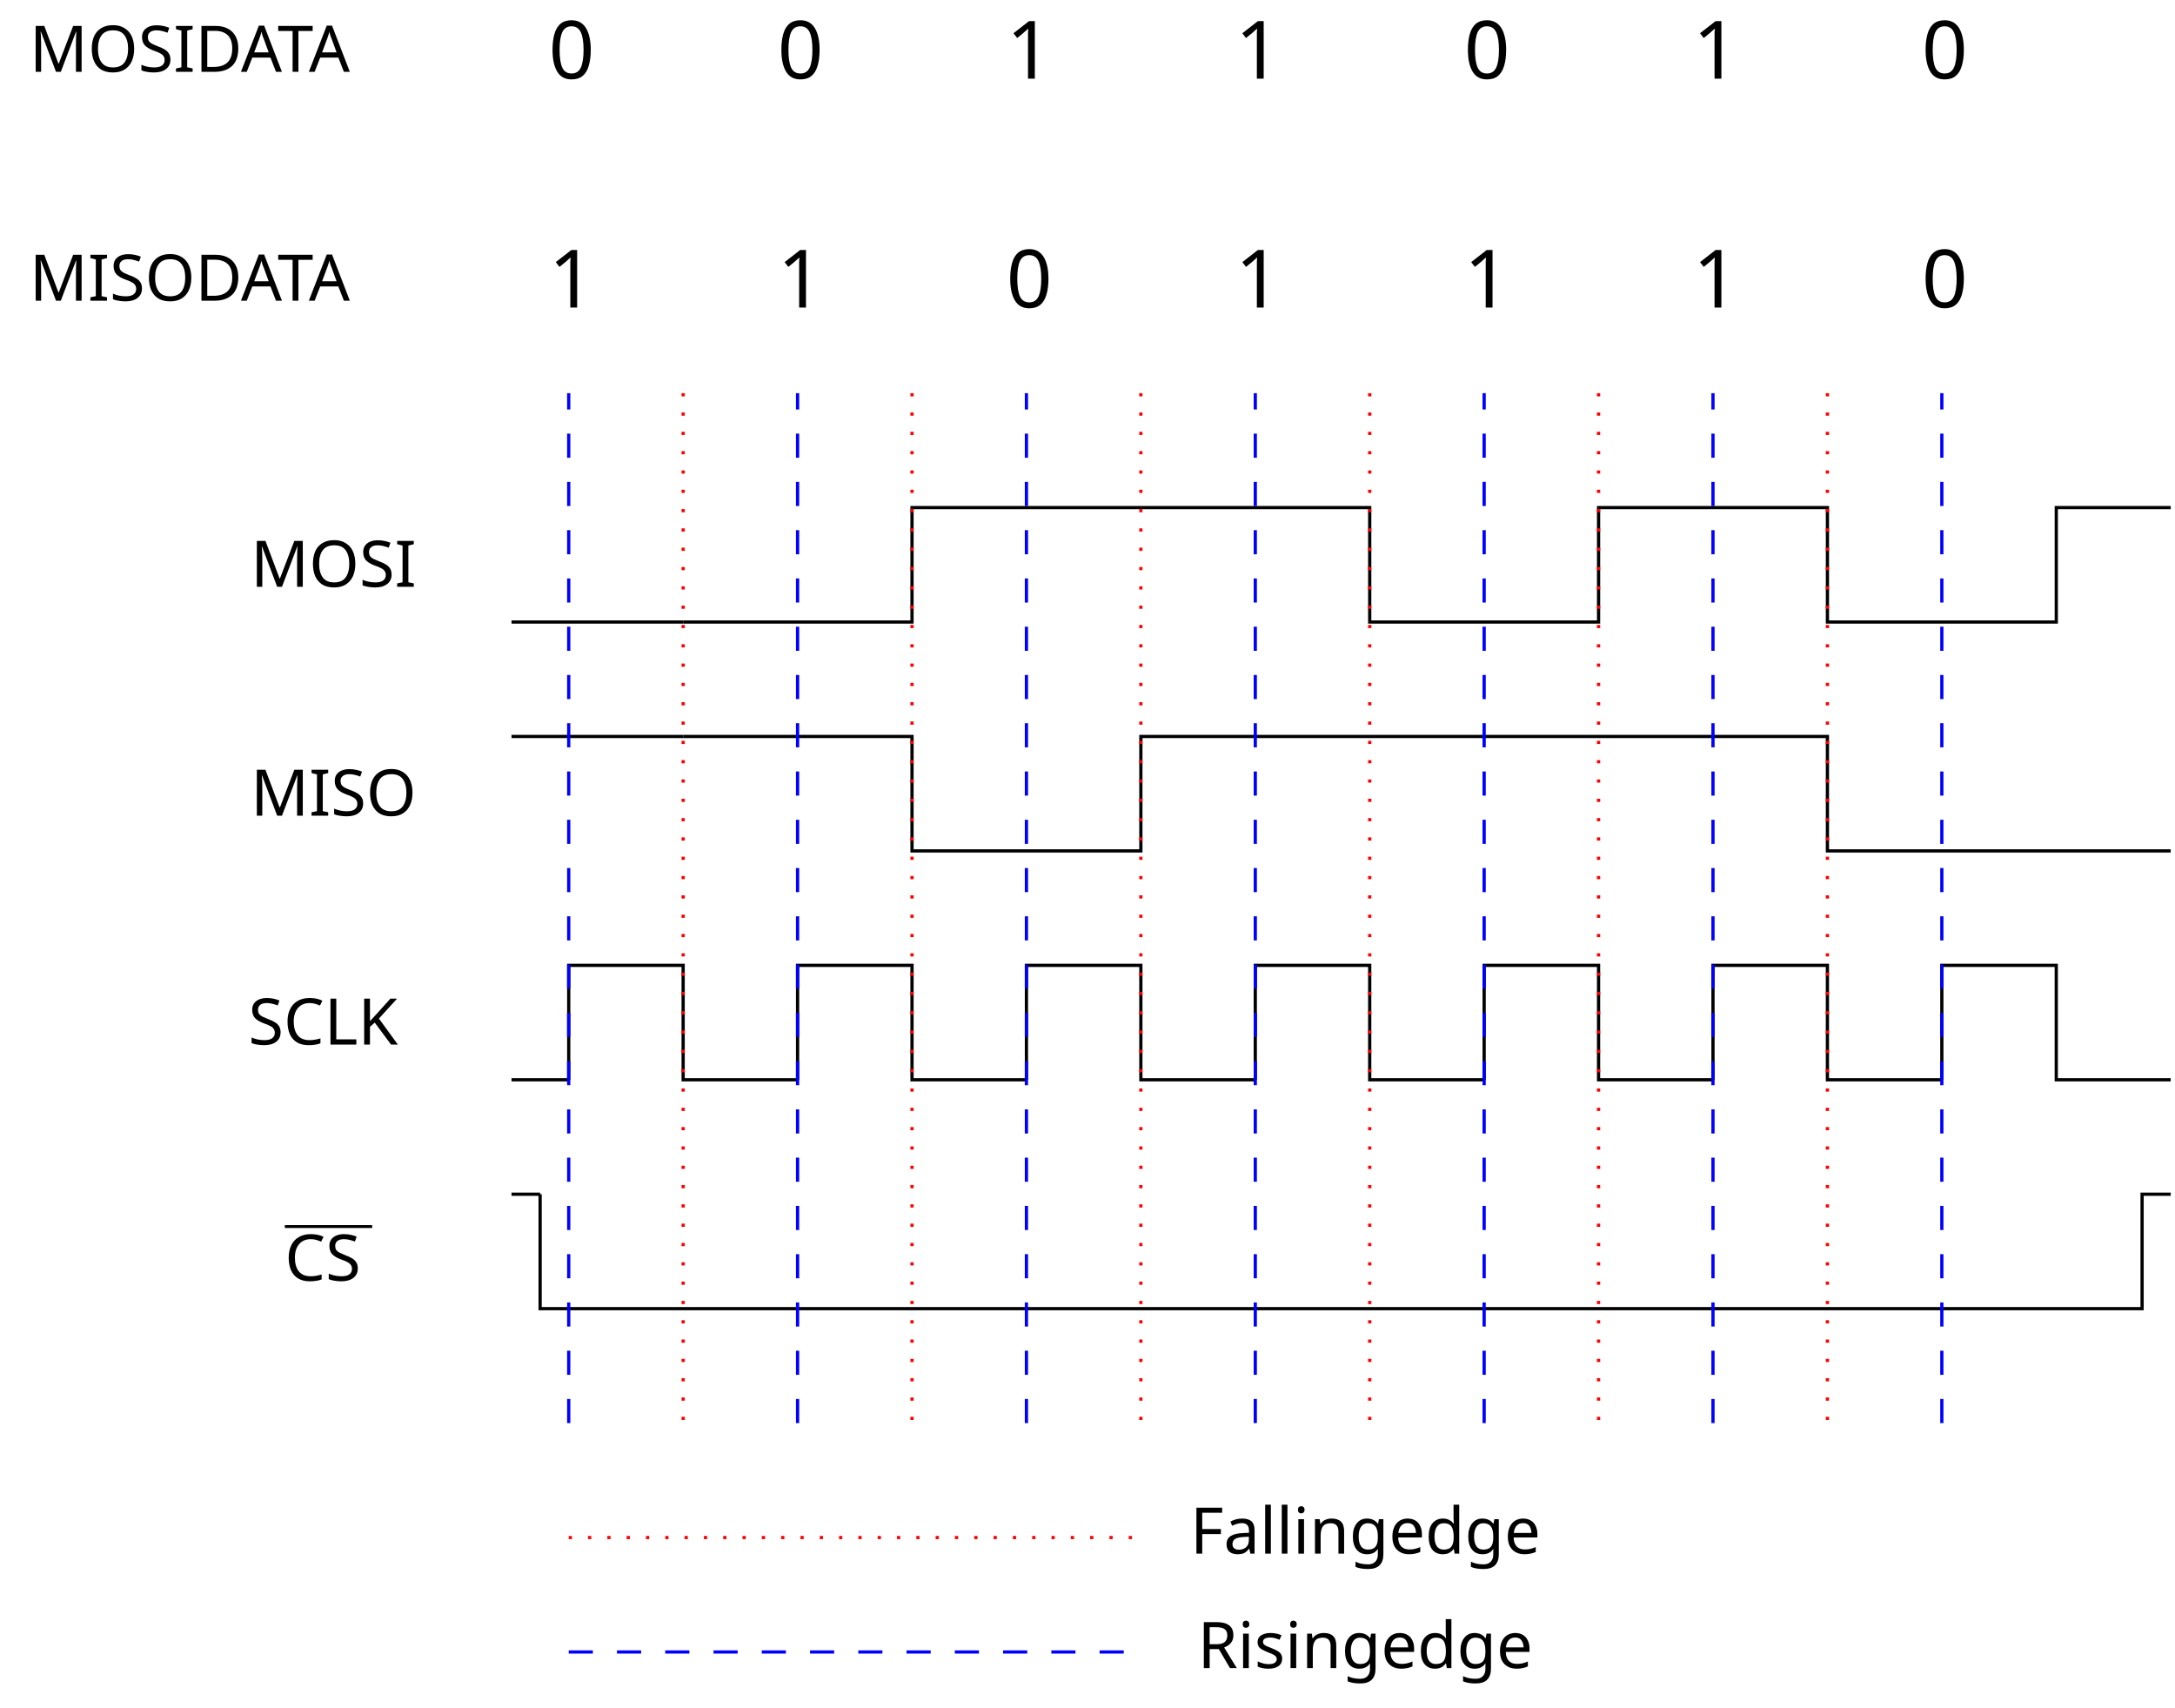
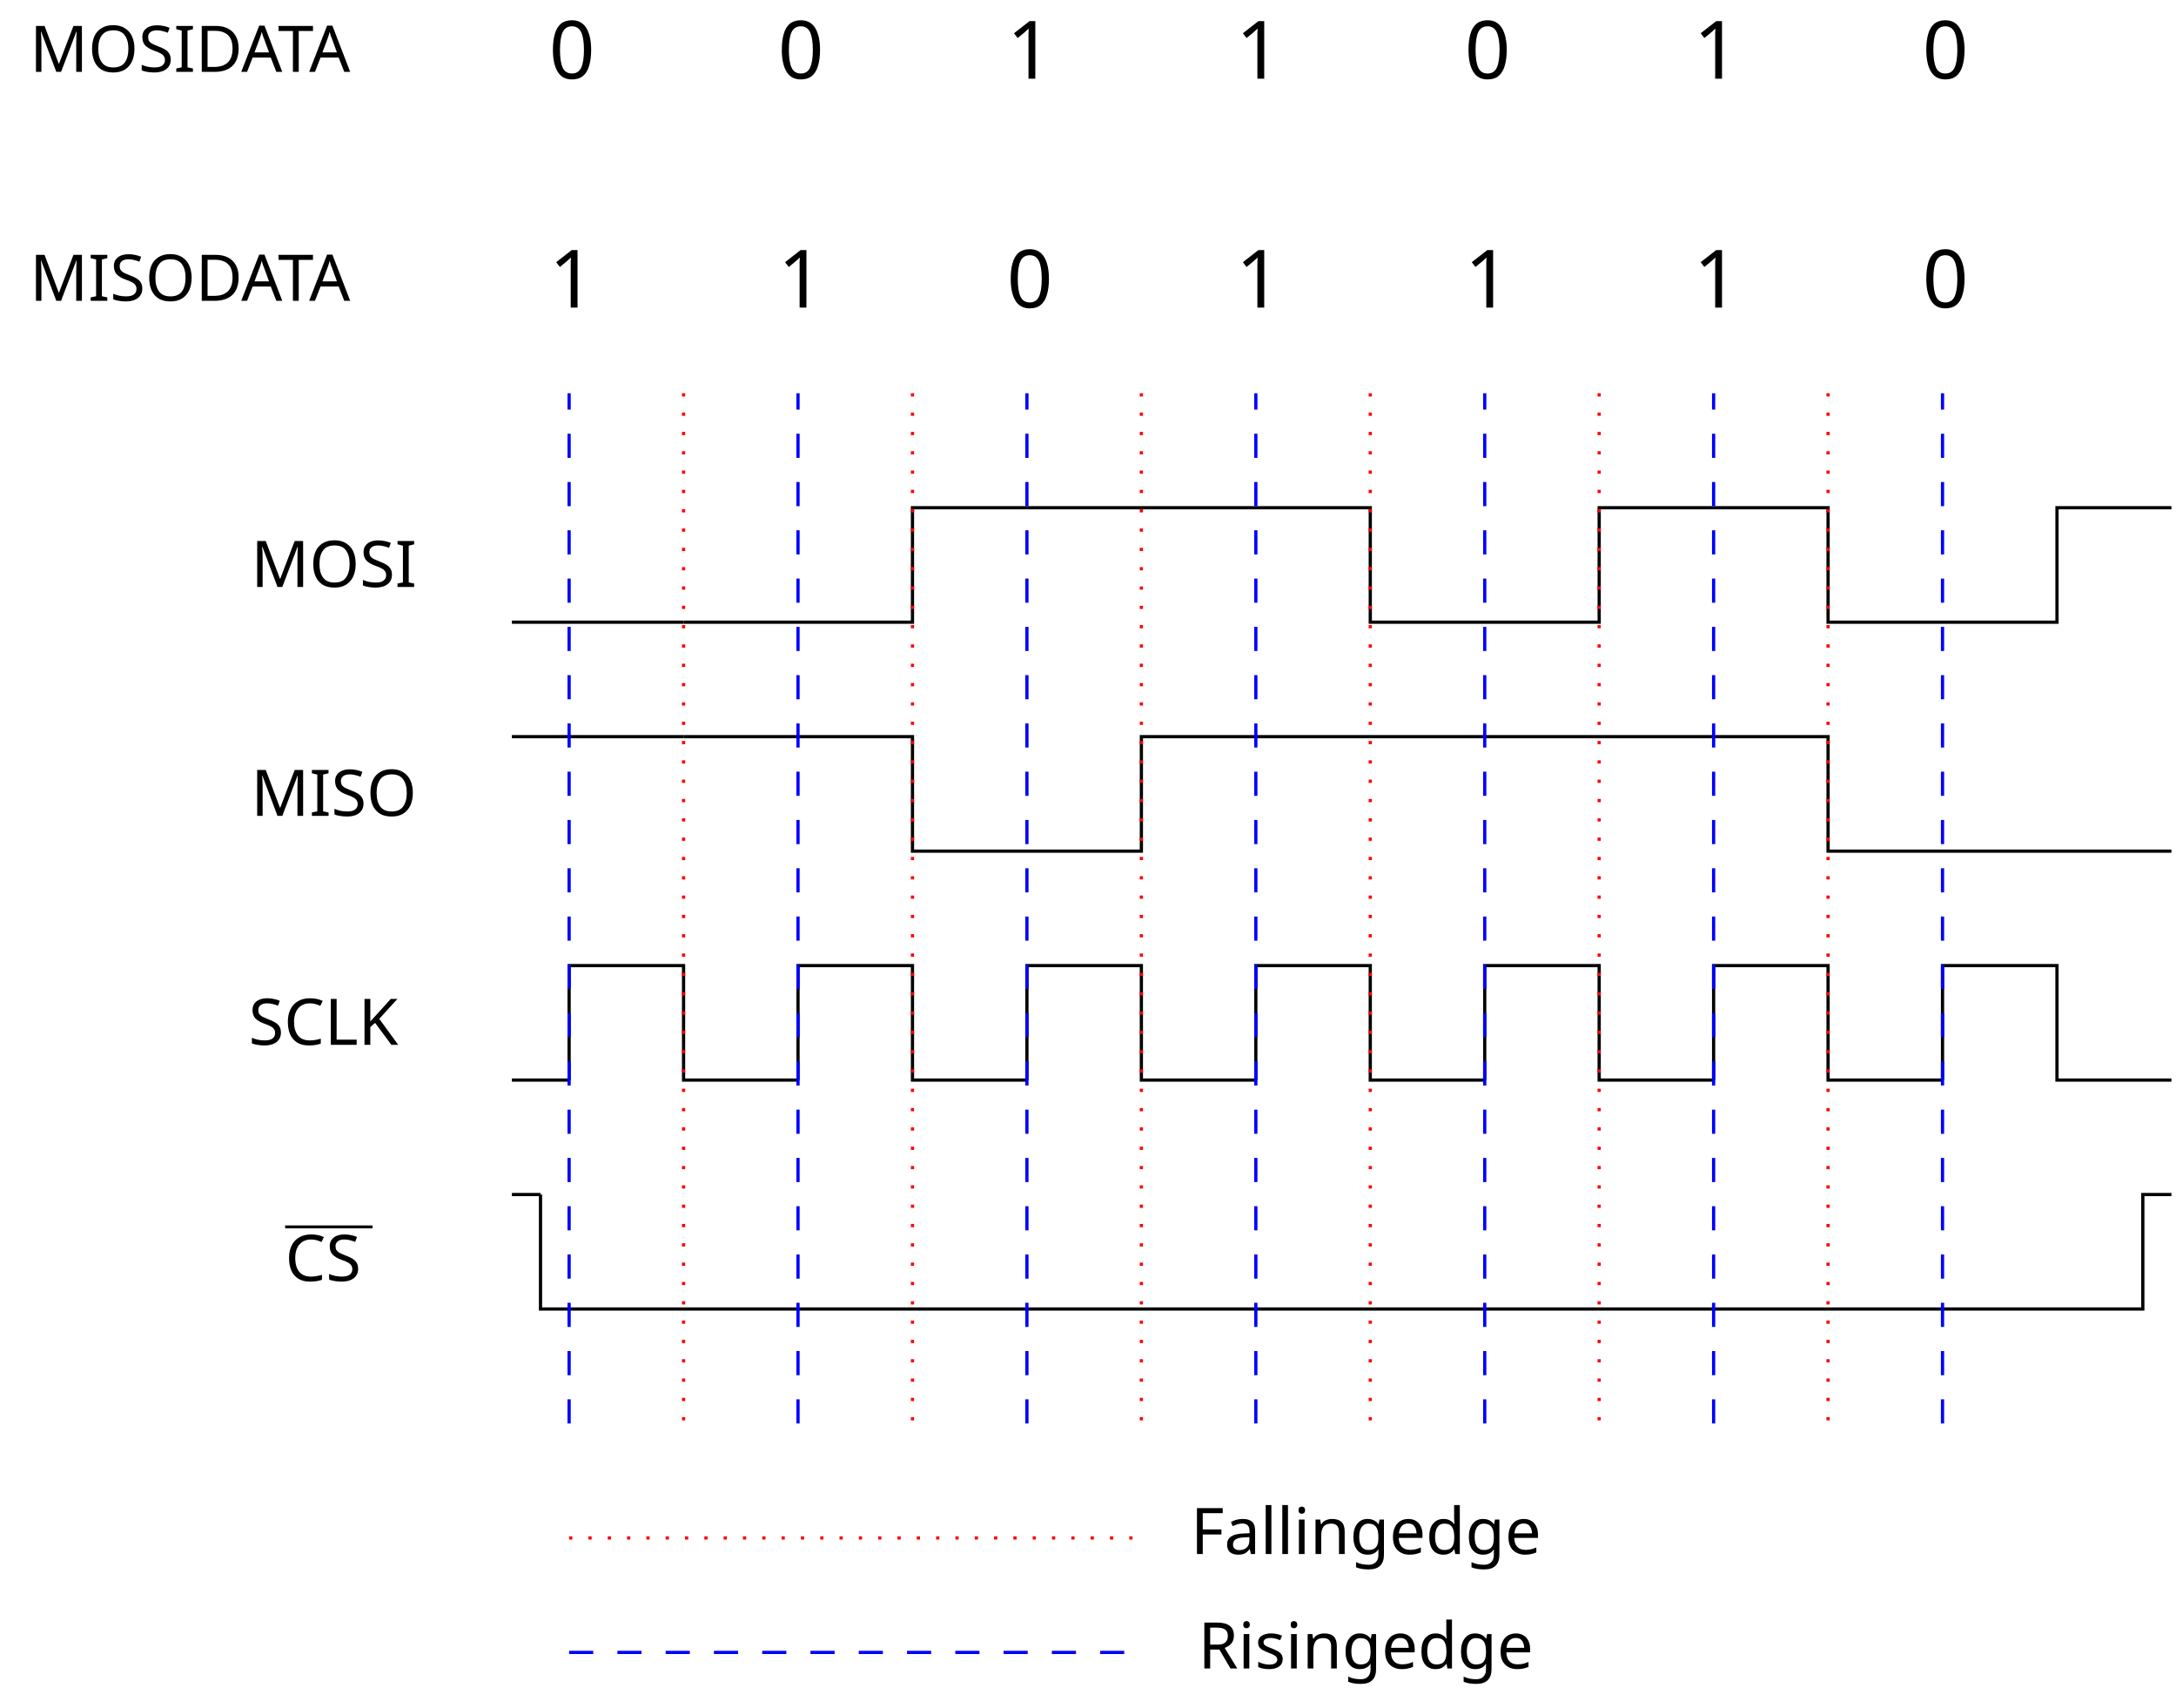
- <svg xmlns="http://www.w3.org/2000/svg" version="1.1" id="svg2" width="537" height="421.5" viewBox="0 0 358.312 281.949">
+ <svg xmlns="http://www.w3.org/2000/svg" version="1.1" id="svg2" width="720" height="565" viewBox="0 0 358.312 281.949">
  <defs id="defs6" />
  <g id="g10" transform="matrix(1.333333,0,0,-1.333333,74.58133,178.3107)">
    <g id="g12">
      <g id="g14">
        <g id="g16">
          <g id="g18">
            <g id="g20" transform="translate(-25.517,4.363)">
              <g id="g22">
                <g id="g24" transform="translate(-30.419,-82.092)">
                  <text xml:space="preserve" transform="matrix(1,0,0,-1,30.419,82.092)" style="font-variant:normal;font-weight:normal;font-size:7.97px;font-family:CMR8;-inkscape-font-specification:CMR8;writing-mode:lr-tb;fill:#000000;fill-opacity:1;fill-rule:nonzero;stroke:none" id="text28">
                    <tspan x="0 4.705 10.821 16.11" y="0" id="tspan26">SCLK</tspan>
                  </text>
                  <g id="g30" transform="translate(30.419,82.092)" />
                </g>
              </g>
              <g id="g32" transform="translate(25.517,-4.363)" />
            </g>
          </g>
        </g>
        <path d="m 7.087,0 h 7.087" style="fill:none;stroke:#000000;stroke-width:0.399;stroke-linecap:butt;stroke-linejoin:miter;stroke-miterlimit:10;stroke-dasharray:none;stroke-opacity:1" id="path34" />
        <path d="m 14.173,0 v 14.173 h 14.173 V 0 h 14.173" style="fill:none;stroke:#000000;stroke-width:0.399;stroke-linecap:butt;stroke-linejoin:miter;stroke-miterlimit:10;stroke-dasharray:none;stroke-opacity:1" id="path36" />
        <path d="M 42.52,0 V 14.173 H 56.694 V 0 h 14.173" style="fill:none;stroke:#000000;stroke-width:0.399;stroke-linecap:butt;stroke-linejoin:miter;stroke-miterlimit:10;stroke-dasharray:none;stroke-opacity:1" id="path38" />
        <path d="M 70.867,0 V 14.173 H 85.04 V 0 h 14.173" style="fill:none;stroke:#000000;stroke-width:0.399;stroke-linecap:butt;stroke-linejoin:miter;stroke-miterlimit:10;stroke-dasharray:none;stroke-opacity:1" id="path40" />
        <path d="m 99.214,0 v 14.173 h 14.173 V 0 h 14.173" style="fill:none;stroke:#000000;stroke-width:0.399;stroke-linecap:butt;stroke-linejoin:miter;stroke-miterlimit:10;stroke-dasharray:none;stroke-opacity:1" id="path42" />
        <path d="m 127.561,0 v 14.173 h 14.173 V 0 h 14.173" style="fill:none;stroke:#000000;stroke-width:0.399;stroke-linecap:butt;stroke-linejoin:miter;stroke-miterlimit:10;stroke-dasharray:none;stroke-opacity:1" id="path44" />
        <path d="m 155.907,0 v 14.173 h 14.173 V 0 h 14.173" style="fill:none;stroke:#000000;stroke-width:0.399;stroke-linecap:butt;stroke-linejoin:miter;stroke-miterlimit:10;stroke-dasharray:none;stroke-opacity:1" id="path46" />
        <path d="m 184.254,0 v 14.173 h 14.173 V 0 h 14.173" style="fill:none;stroke:#000000;stroke-width:0.399;stroke-linecap:butt;stroke-linejoin:miter;stroke-miterlimit:10;stroke-dasharray:none;stroke-opacity:1" id="path48" />
        <g id="g50">
          <g id="g52">
            <g id="g54" transform="translate(-25.221,32.71)">
              <g id="g56">
                <g id="g58" transform="translate(-30.715,-110.439)">
                  <text xml:space="preserve" transform="matrix(1,0,0,-1,30.715,110.439)" style="font-variant:normal;font-weight:normal;font-size:7.97px;font-family:CMR8;-inkscape-font-specification:CMR8;writing-mode:lr-tb;fill:#000000;fill-opacity:1;fill-rule:nonzero;stroke:none" id="text62">
                    <tspan x="0 7.754 10.803 15.508" y="0" id="tspan60">MISO</tspan>
                  </text>
                  <g id="g64" transform="translate(30.715,110.439)" />
                </g>
              </g>
              <g id="g66" transform="translate(25.221,-32.71)" />
            </g>
          </g>
        </g>
        <path d="m 7.087,42.52 h 21.26" style="fill:none;stroke:#000000;stroke-width:0.399;stroke-linecap:butt;stroke-linejoin:miter;stroke-miterlimit:10;stroke-dasharray:none;stroke-opacity:1" id="path68" />
        <path d="M 28.347,42.52 H 56.694 V 28.347 h 28.347 v 14.173 h 85.04 V 28.347 h 42.52" style="fill:none;stroke:#000000;stroke-width:0.399;stroke-linecap:butt;stroke-linejoin:miter;stroke-miterlimit:10;stroke-dasharray:none;stroke-opacity:1" id="path70" />
        <g id="g72">
          <g id="g74">
            <g id="g76" transform="translate(-25.221,61.056)">
              <g id="g78">
                <g id="g80" transform="translate(-30.715,-138.785)">
                  <text xml:space="preserve" transform="matrix(1,0,0,-1,30.715,138.785)" style="font-variant:normal;font-weight:normal;font-size:7.97px;font-family:CMR8;-inkscape-font-specification:CMR8;writing-mode:lr-tb;fill:#000000;fill-opacity:1;fill-rule:nonzero;stroke:none" id="text84">
                    <tspan x="0 7.754 14.341 19.045" y="0" id="tspan82">MOSI</tspan>
                  </text>
                  <g id="g86" transform="translate(30.715,138.785)" />
                </g>
              </g>
              <g id="g88" transform="translate(25.221,-61.056)" />
            </g>
          </g>
        </g>
        <path d="m 7.087,56.694 h 21.26" style="fill:none;stroke:#000000;stroke-width:0.399;stroke-linecap:butt;stroke-linejoin:miter;stroke-miterlimit:10;stroke-dasharray:none;stroke-opacity:1" id="path90" />
        <path d="M 28.347,56.694 H 56.694 V 70.867 h 56.694 V 56.694 h 28.347 V 70.867 h 28.347 V 56.694 h 28.347 V 70.867 h 14.173" style="fill:none;stroke:#000000;stroke-width:0.399;stroke-linecap:butt;stroke-linejoin:miter;stroke-miterlimit:10;stroke-dasharray:none;stroke-opacity:1" id="path92" />
        <g id="g94">
          <g id="g96">
            <g id="g98" transform="translate(-20.995,-24.88)">
              <g id="g100">
                <g id="g102" transform="translate(0,6.702)">
                  <path d="M 0,0 H 10.821" style="fill:none;stroke:#000000;stroke-width:0.359;stroke-linecap:butt;stroke-linejoin:miter;stroke-miterlimit:10;stroke-dasharray:none;stroke-opacity:1" id="path104" />
                </g>
                <g id="g106" transform="translate(-34.941,-52.849)">
                  <text xml:space="preserve" transform="matrix(1,0,0,-1,34.941,52.849)" style="font-variant:normal;font-weight:normal;font-size:7.97px;font-family:CMR8;-inkscape-font-specification:CMR8;writing-mode:lr-tb;fill:#000000;fill-opacity:1;fill-rule:nonzero;stroke:none" id="text110">
                    <tspan x="0 6.116" y="0" id="tspan108">CS</tspan>
                  </text>
                  <g id="g112" transform="translate(34.941,52.849)" />
                </g>
              </g>
              <g id="g114" transform="translate(20.995,24.88)" />
            </g>
          </g>
        </g>
        <path d="m 7.087,-14.173 h 3.543" style="fill:none;stroke:#000000;stroke-width:0.399;stroke-linecap:butt;stroke-linejoin:miter;stroke-miterlimit:10;stroke-dasharray:none;stroke-opacity:1" id="path116" />
        <path d="m 10.63,-14.173 v -14.173 h 198.428 v 14.173 h 3.543" style="fill:none;stroke:#000000;stroke-width:0.399;stroke-linecap:butt;stroke-linejoin:miter;stroke-miterlimit:10;stroke-dasharray:none;stroke-opacity:1" id="path118" />
        <g id="g120">
          <path d="M 14.173,-42.52 V 85.04" style="fill:none;stroke:#0000ff;stroke-width:0.399;stroke-linecap:butt;stroke-linejoin:miter;stroke-miterlimit:10;stroke-dasharray:2.989, 2.989;stroke-dashoffset:0;stroke-opacity:1" id="path122" />
        </g>
        <g id="g124">
          <path d="M 42.52,-42.52 V 85.04" style="fill:none;stroke:#0000ff;stroke-width:0.399;stroke-linecap:butt;stroke-linejoin:miter;stroke-miterlimit:10;stroke-dasharray:2.989, 2.989;stroke-dashoffset:0;stroke-opacity:1" id="path126" />
        </g>
        <g id="g128">
          <path d="M 70.867,-42.52 V 85.04" style="fill:none;stroke:#0000ff;stroke-width:0.399;stroke-linecap:butt;stroke-linejoin:miter;stroke-miterlimit:10;stroke-dasharray:2.989, 2.989;stroke-dashoffset:0;stroke-opacity:1" id="path130" />
        </g>
        <g id="g132">
          <path d="M 99.214,-42.52 V 85.04" style="fill:none;stroke:#0000ff;stroke-width:0.399;stroke-linecap:butt;stroke-linejoin:miter;stroke-miterlimit:10;stroke-dasharray:2.989, 2.989;stroke-dashoffset:0;stroke-opacity:1" id="path134" />
        </g>
        <g id="g136">
          <path d="M 127.561,-42.52 V 85.04" style="fill:none;stroke:#0000ff;stroke-width:0.399;stroke-linecap:butt;stroke-linejoin:miter;stroke-miterlimit:10;stroke-dasharray:2.989, 2.989;stroke-dashoffset:0;stroke-opacity:1" id="path138" />
        </g>
        <g id="g140">
          <path d="M 155.907,-42.52 V 85.04" style="fill:none;stroke:#0000ff;stroke-width:0.399;stroke-linecap:butt;stroke-linejoin:miter;stroke-miterlimit:10;stroke-dasharray:2.989, 2.989;stroke-dashoffset:0;stroke-opacity:1" id="path142" />
        </g>
        <g id="g144">
          <path d="M 184.254,-42.52 V 85.04" style="fill:none;stroke:#0000ff;stroke-width:0.399;stroke-linecap:butt;stroke-linejoin:miter;stroke-miterlimit:10;stroke-dasharray:2.989, 2.989;stroke-dashoffset:0;stroke-opacity:1" id="path146" />
        </g>
        <g id="g148">
          <path d="M 28.347,85.04 V -42.52" style="fill:none;stroke:#ff0000;stroke-width:0.399;stroke-linecap:butt;stroke-linejoin:miter;stroke-miterlimit:10;stroke-dasharray:0.399, 1.993;stroke-dashoffset:0;stroke-opacity:1" id="path150" />
        </g>
        <g id="g152">
          <path d="M 56.694,85.04 V -42.52" style="fill:none;stroke:#ff0000;stroke-width:0.399;stroke-linecap:butt;stroke-linejoin:miter;stroke-miterlimit:10;stroke-dasharray:0.399, 1.993;stroke-dashoffset:0;stroke-opacity:1" id="path154" />
        </g>
        <g id="g156">
          <path d="M 85.04,85.04 V -42.52" style="fill:none;stroke:#ff0000;stroke-width:0.399;stroke-linecap:butt;stroke-linejoin:miter;stroke-miterlimit:10;stroke-dasharray:0.399, 1.993;stroke-dashoffset:0;stroke-opacity:1" id="path158" />
        </g>
        <g id="g160">
          <path d="M 113.387,85.04 V -42.52" style="fill:none;stroke:#ff0000;stroke-width:0.399;stroke-linecap:butt;stroke-linejoin:miter;stroke-miterlimit:10;stroke-dasharray:0.399, 1.993;stroke-dashoffset:0;stroke-opacity:1" id="path162" />
        </g>
        <g id="g164">
          <path d="M 141.734,85.04 V -42.52" style="fill:none;stroke:#ff0000;stroke-width:0.399;stroke-linecap:butt;stroke-linejoin:miter;stroke-miterlimit:10;stroke-dasharray:0.399, 1.993;stroke-dashoffset:0;stroke-opacity:1" id="path166" />
        </g>
        <g id="g168">
          <path d="M 170.081,85.04 V -42.52" style="fill:none;stroke:#ff0000;stroke-width:0.399;stroke-linecap:butt;stroke-linejoin:miter;stroke-miterlimit:10;stroke-dasharray:0.399, 1.993;stroke-dashoffset:0;stroke-opacity:1" id="path170" />
        </g>
        <g id="g172">
          <g id="g174">
            <g id="g176" transform="translate(-52.616,96.489)">
              <g id="g178">
                <g id="g180" transform="translate(-3.32,-174.218)">
                  <text xml:space="preserve" transform="matrix(1,0,0,-1,3.32,174.218)" style="font-variant:normal;font-weight:normal;font-size:7.97px;font-family:CMR8;-inkscape-font-specification:CMR8;writing-mode:lr-tb;fill:#000000;fill-opacity:1;fill-rule:nonzero;stroke:none" id="text184">
                    <tspan x="0 7.754 10.803 15.508 24.916 31.15 36.783 42.198" y="0" id="tspan182">MISODATA</tspan>
                  </text>
                  <g id="g186" transform="translate(3.32,174.218)" />
                </g>
              </g>
              <g id="g188" transform="translate(52.616,-96.489)" />
            </g>
          </g>
        </g>
        <g id="g190">
          <g id="g192" transform="translate(11.683,95.646)">
            <g id="g194">
              <g id="g196" transform="translate(-67.619,-173.375)">
                <text xml:space="preserve" transform="matrix(1,0,0,-1,67.619,173.375)" style="font-variant:normal;font-weight:normal;font-size:9.963px;font-family:CMR10;-inkscape-font-specification:CMR10;writing-mode:lr-tb;fill:#000000;fill-opacity:1;fill-rule:nonzero;stroke:none" id="text200">
                  <tspan x="0" y="0" id="tspan198">1</tspan>
                </text>
                <g id="g202" transform="translate(67.619,173.375)" />
              </g>
            </g>
            <g id="g204" transform="translate(-11.683,-95.646)" />
          </g>
        </g>
        <g id="g206">
          <g id="g208" transform="translate(40.029,95.646)">
            <g id="g210">
              <g id="g212" transform="translate(-95.965,-173.375)">
                <text xml:space="preserve" transform="matrix(1,0,0,-1,95.965,173.375)" style="font-variant:normal;font-weight:normal;font-size:9.963px;font-family:CMR10;-inkscape-font-specification:CMR10;writing-mode:lr-tb;fill:#000000;fill-opacity:1;fill-rule:nonzero;stroke:none" id="text216">
                  <tspan x="0" y="0" id="tspan214">1</tspan>
                </text>
                <g id="g218" transform="translate(95.965,173.375)" />
              </g>
            </g>
            <g id="g220" transform="translate(-40.029,-95.646)" />
          </g>
        </g>
        <g id="g222">
          <g id="g224" transform="translate(68.375,95.646)">
            <g id="g226">
              <g id="g228" transform="translate(-124.311,-173.375)">
                <text xml:space="preserve" transform="matrix(1,0,0,-1,124.311,173.375)" style="font-variant:normal;font-weight:normal;font-size:9.963px;font-family:CMR10;-inkscape-font-specification:CMR10;writing-mode:lr-tb;fill:#000000;fill-opacity:1;fill-rule:nonzero;stroke:none" id="text232">
                  <tspan x="0" y="0" id="tspan230">0</tspan>
                </text>
                <g id="g234" transform="translate(124.311,173.375)" />
              </g>
            </g>
            <g id="g236" transform="translate(-68.375,-95.646)" />
          </g>
        </g>
        <g id="g238">
          <g id="g240" transform="translate(96.722,95.646)">
            <g id="g242">
              <g id="g244" transform="translate(-152.658,-173.375)">
                <text xml:space="preserve" transform="matrix(1,0,0,-1,152.658,173.375)" style="font-variant:normal;font-weight:normal;font-size:9.963px;font-family:CMR10;-inkscape-font-specification:CMR10;writing-mode:lr-tb;fill:#000000;fill-opacity:1;fill-rule:nonzero;stroke:none" id="text248">
                  <tspan x="0" y="0" id="tspan246">1</tspan>
                </text>
                <g id="g250" transform="translate(152.658,173.375)" />
              </g>
            </g>
            <g id="g252" transform="translate(-96.722,-95.646)" />
          </g>
        </g>
        <g id="g254">
          <g id="g256" transform="translate(125.068,95.646)">
            <g id="g258">
              <g id="g260" transform="translate(-181.004,-173.375)">
                <text xml:space="preserve" transform="matrix(1,0,0,-1,181.004,173.375)" style="font-variant:normal;font-weight:normal;font-size:9.963px;font-family:CMR10;-inkscape-font-specification:CMR10;writing-mode:lr-tb;fill:#000000;fill-opacity:1;fill-rule:nonzero;stroke:none" id="text264">
                  <tspan x="0" y="0" id="tspan262">1</tspan>
                </text>
                <g id="g266" transform="translate(181.004,173.375)" />
              </g>
            </g>
            <g id="g268" transform="translate(-125.068,-95.646)" />
          </g>
        </g>
        <g id="g270">
          <g id="g272" transform="translate(153.415,95.646)">
            <g id="g274">
              <g id="g276" transform="translate(-209.351,-173.375)">
                <text xml:space="preserve" transform="matrix(1,0,0,-1,209.351,173.375)" style="font-variant:normal;font-weight:normal;font-size:9.963px;font-family:CMR10;-inkscape-font-specification:CMR10;writing-mode:lr-tb;fill:#000000;fill-opacity:1;fill-rule:nonzero;stroke:none" id="text280">
                  <tspan x="0" y="0" id="tspan278">1</tspan>
                </text>
                <g id="g282" transform="translate(209.351,173.375)" />
              </g>
            </g>
            <g id="g284" transform="translate(-153.415,-95.646)" />
          </g>
        </g>
        <g id="g286">
          <g id="g288" transform="translate(181.761,95.646)">
            <g id="g290">
              <g id="g292" transform="translate(-237.697,-173.375)">
                <text xml:space="preserve" transform="matrix(1,0,0,-1,237.697,173.375)" style="font-variant:normal;font-weight:normal;font-size:9.963px;font-family:CMR10;-inkscape-font-specification:CMR10;writing-mode:lr-tb;fill:#000000;fill-opacity:1;fill-rule:nonzero;stroke:none" id="text296">
                  <tspan x="0" y="0" id="tspan294">0</tspan>
                </text>
                <g id="g298" transform="translate(237.697,173.375)" />
              </g>
            </g>
            <g id="g300" transform="translate(-181.761,-95.646)" />
          </g>
        </g>
        <g id="g302">
          <g id="g304">
            <g id="g306" transform="translate(-52.616,124.836)">
              <g id="g308">
                <g id="g310" transform="translate(-3.32,-202.565)">
                  <text xml:space="preserve" transform="matrix(1,0,0,-1,3.32,202.565)" style="font-variant:normal;font-weight:normal;font-size:7.97px;font-family:CMR8;-inkscape-font-specification:CMR8;writing-mode:lr-tb;fill:#000000;fill-opacity:1;fill-rule:nonzero;stroke:none" id="text314">
                    <tspan x="0 7.754 14.341 19.045 24.916 31.15 36.783 42.198" y="0" id="tspan312">MOSIDATA</tspan>
                  </text>
                  <g id="g316" transform="translate(3.32,202.565)" />
                </g>
              </g>
              <g id="g318" transform="translate(52.616,-124.836)" />
            </g>
          </g>
        </g>
        <g id="g320">
          <g id="g322" transform="translate(11.683,123.992)">
            <g id="g324">
              <g id="g326" transform="translate(-67.619,-201.721)">
                <text xml:space="preserve" transform="matrix(1,0,0,-1,67.619,201.721)" style="font-variant:normal;font-weight:normal;font-size:9.963px;font-family:CMR10;-inkscape-font-specification:CMR10;writing-mode:lr-tb;fill:#000000;fill-opacity:1;fill-rule:nonzero;stroke:none" id="text330">
                  <tspan x="0" y="0" id="tspan328">0</tspan>
                </text>
                <g id="g332" transform="translate(67.619,201.721)" />
              </g>
            </g>
            <g id="g334" transform="translate(-11.683,-123.992)" />
          </g>
        </g>
        <g id="g336">
          <g id="g338" transform="translate(40.029,123.992)">
            <g id="g340">
              <g id="g342" transform="translate(-95.965,-201.721)">
                <text xml:space="preserve" transform="matrix(1,0,0,-1,95.965,201.721)" style="font-variant:normal;font-weight:normal;font-size:9.963px;font-family:CMR10;-inkscape-font-specification:CMR10;writing-mode:lr-tb;fill:#000000;fill-opacity:1;fill-rule:nonzero;stroke:none" id="text346">
                  <tspan x="0" y="0" id="tspan344">0</tspan>
                </text>
                <g id="g348" transform="translate(95.965,201.721)" />
              </g>
            </g>
            <g id="g350" transform="translate(-40.029,-123.992)" />
          </g>
        </g>
        <g id="g352">
          <g id="g354" transform="translate(68.375,123.992)">
            <g id="g356">
              <g id="g358" transform="translate(-124.311,-201.721)">
                <text xml:space="preserve" transform="matrix(1,0,0,-1,124.311,201.721)" style="font-variant:normal;font-weight:normal;font-size:9.963px;font-family:CMR10;-inkscape-font-specification:CMR10;writing-mode:lr-tb;fill:#000000;fill-opacity:1;fill-rule:nonzero;stroke:none" id="text362">
                  <tspan x="0" y="0" id="tspan360">1</tspan>
                </text>
                <g id="g364" transform="translate(124.311,201.721)" />
              </g>
            </g>
            <g id="g366" transform="translate(-68.375,-123.992)" />
          </g>
        </g>
        <g id="g368">
          <g id="g370" transform="translate(96.722,123.992)">
            <g id="g372">
              <g id="g374" transform="translate(-152.658,-201.721)">
                <text xml:space="preserve" transform="matrix(1,0,0,-1,152.658,201.721)" style="font-variant:normal;font-weight:normal;font-size:9.963px;font-family:CMR10;-inkscape-font-specification:CMR10;writing-mode:lr-tb;fill:#000000;fill-opacity:1;fill-rule:nonzero;stroke:none" id="text378">
                  <tspan x="0" y="0" id="tspan376">1</tspan>
                </text>
                <g id="g380" transform="translate(152.658,201.721)" />
              </g>
            </g>
            <g id="g382" transform="translate(-96.722,-123.992)" />
          </g>
        </g>
        <g id="g384">
          <g id="g386" transform="translate(125.068,123.992)">
            <g id="g388">
              <g id="g390" transform="translate(-181.004,-201.721)">
                <text xml:space="preserve" transform="matrix(1,0,0,-1,181.004,201.721)" style="font-variant:normal;font-weight:normal;font-size:9.963px;font-family:CMR10;-inkscape-font-specification:CMR10;writing-mode:lr-tb;fill:#000000;fill-opacity:1;fill-rule:nonzero;stroke:none" id="text394">
                  <tspan x="0" y="0" id="tspan392">0</tspan>
                </text>
                <g id="g396" transform="translate(181.004,201.721)" />
              </g>
            </g>
            <g id="g398" transform="translate(-125.068,-123.992)" />
          </g>
        </g>
        <g id="g400">
          <g id="g402" transform="translate(153.415,123.992)">
            <g id="g404">
              <g id="g406" transform="translate(-209.351,-201.721)">
                <text xml:space="preserve" transform="matrix(1,0,0,-1,209.351,201.721)" style="font-variant:normal;font-weight:normal;font-size:9.963px;font-family:CMR10;-inkscape-font-specification:CMR10;writing-mode:lr-tb;fill:#000000;fill-opacity:1;fill-rule:nonzero;stroke:none" id="text410">
                  <tspan x="0" y="0" id="tspan408">1</tspan>
                </text>
                <g id="g412" transform="translate(209.351,201.721)" />
              </g>
            </g>
            <g id="g414" transform="translate(-153.415,-123.992)" />
          </g>
        </g>
        <g id="g416">
          <g id="g418" transform="translate(181.761,123.992)">
            <g id="g420">
              <g id="g422" transform="translate(-237.697,-201.721)">
                <text xml:space="preserve" transform="matrix(1,0,0,-1,237.697,201.721)" style="font-variant:normal;font-weight:normal;font-size:9.963px;font-family:CMR10;-inkscape-font-specification:CMR10;writing-mode:lr-tb;fill:#000000;fill-opacity:1;fill-rule:nonzero;stroke:none" id="text426">
                  <tspan x="0" y="0" id="tspan424">0</tspan>
                </text>
                <g id="g428" transform="translate(237.697,201.721)" />
              </g>
            </g>
            <g id="g430" transform="translate(-181.761,-123.992)" />
          </g>
        </g>
        <g id="g432">
          <path d="M 14.173,-56.694 H 85.04" style="fill:none;stroke:#ff0000;stroke-width:0.399;stroke-linecap:butt;stroke-linejoin:miter;stroke-miterlimit:10;stroke-dasharray:0.399, 1.993;stroke-dashoffset:0;stroke-opacity:1" id="path434" />
        </g>
        <g id="g436">
          <g id="g438">
            <g id="g440" transform="translate(91.158,-58.686)">
              <g id="g442">
                <g id="g444" transform="translate(-147.094,-19.043)">
                  <text xml:space="preserve" transform="matrix(1,0,0,-1,147.094,19.043)" style="font-variant:normal;font-weight:normal;font-size:7.97px;font-family:CMR8;-inkscape-font-specification:CMR8;writing-mode:lr-tb;fill:#000000;fill-opacity:1;fill-rule:nonzero;stroke:none" id="text448">
                    <tspan x="0 4.815 9.049 11.401 13.761 16.113 20.818 27.985 31.749 36.454 40.688" y="0" id="tspan446">Fallingedge</tspan>
                  </text>
                  <g id="g450" transform="translate(147.094,19.043)" />
                </g>
              </g>
              <g id="g452" transform="translate(-91.158,58.686)" />
            </g>
          </g>
        </g>
        <g id="g454">
          <path d="M 14.173,-70.867 H 85.04" style="fill:none;stroke:#0000ff;stroke-width:0.399;stroke-linecap:butt;stroke-linejoin:miter;stroke-miterlimit:10;stroke-dasharray:2.989, 2.989;stroke-dashoffset:0;stroke-opacity:1" id="path456" />
        </g>
        <g id="g458">
          <g id="g460">
            <g id="g462" transform="translate(92.076,-72.859)">
              <g id="g464">
                <g id="g466" transform="translate(-148.012,-4.87)">
                  <text xml:space="preserve" transform="matrix(1,0,0,-1,148.012,4.87)" style="font-variant:normal;font-weight:normal;font-size:7.97px;font-family:CMR8;-inkscape-font-specification:CMR8;writing-mode:lr-tb;fill:#000000;fill-opacity:1;fill-rule:nonzero;stroke:none" id="text470">
                    <tspan x="0 6.229 8.581 11.922 14.274 18.978 26.154 29.917 34.622 38.857" y="0" id="tspan468">Risingedge</tspan>
                  </text>
                  <g id="g472" transform="translate(148.012,4.87)" />
                </g>
              </g>
              <g id="g474" transform="translate(-92.076,72.859)" />
            </g>
          </g>
        </g>
      </g>
    </g>
  </g>
</svg>
